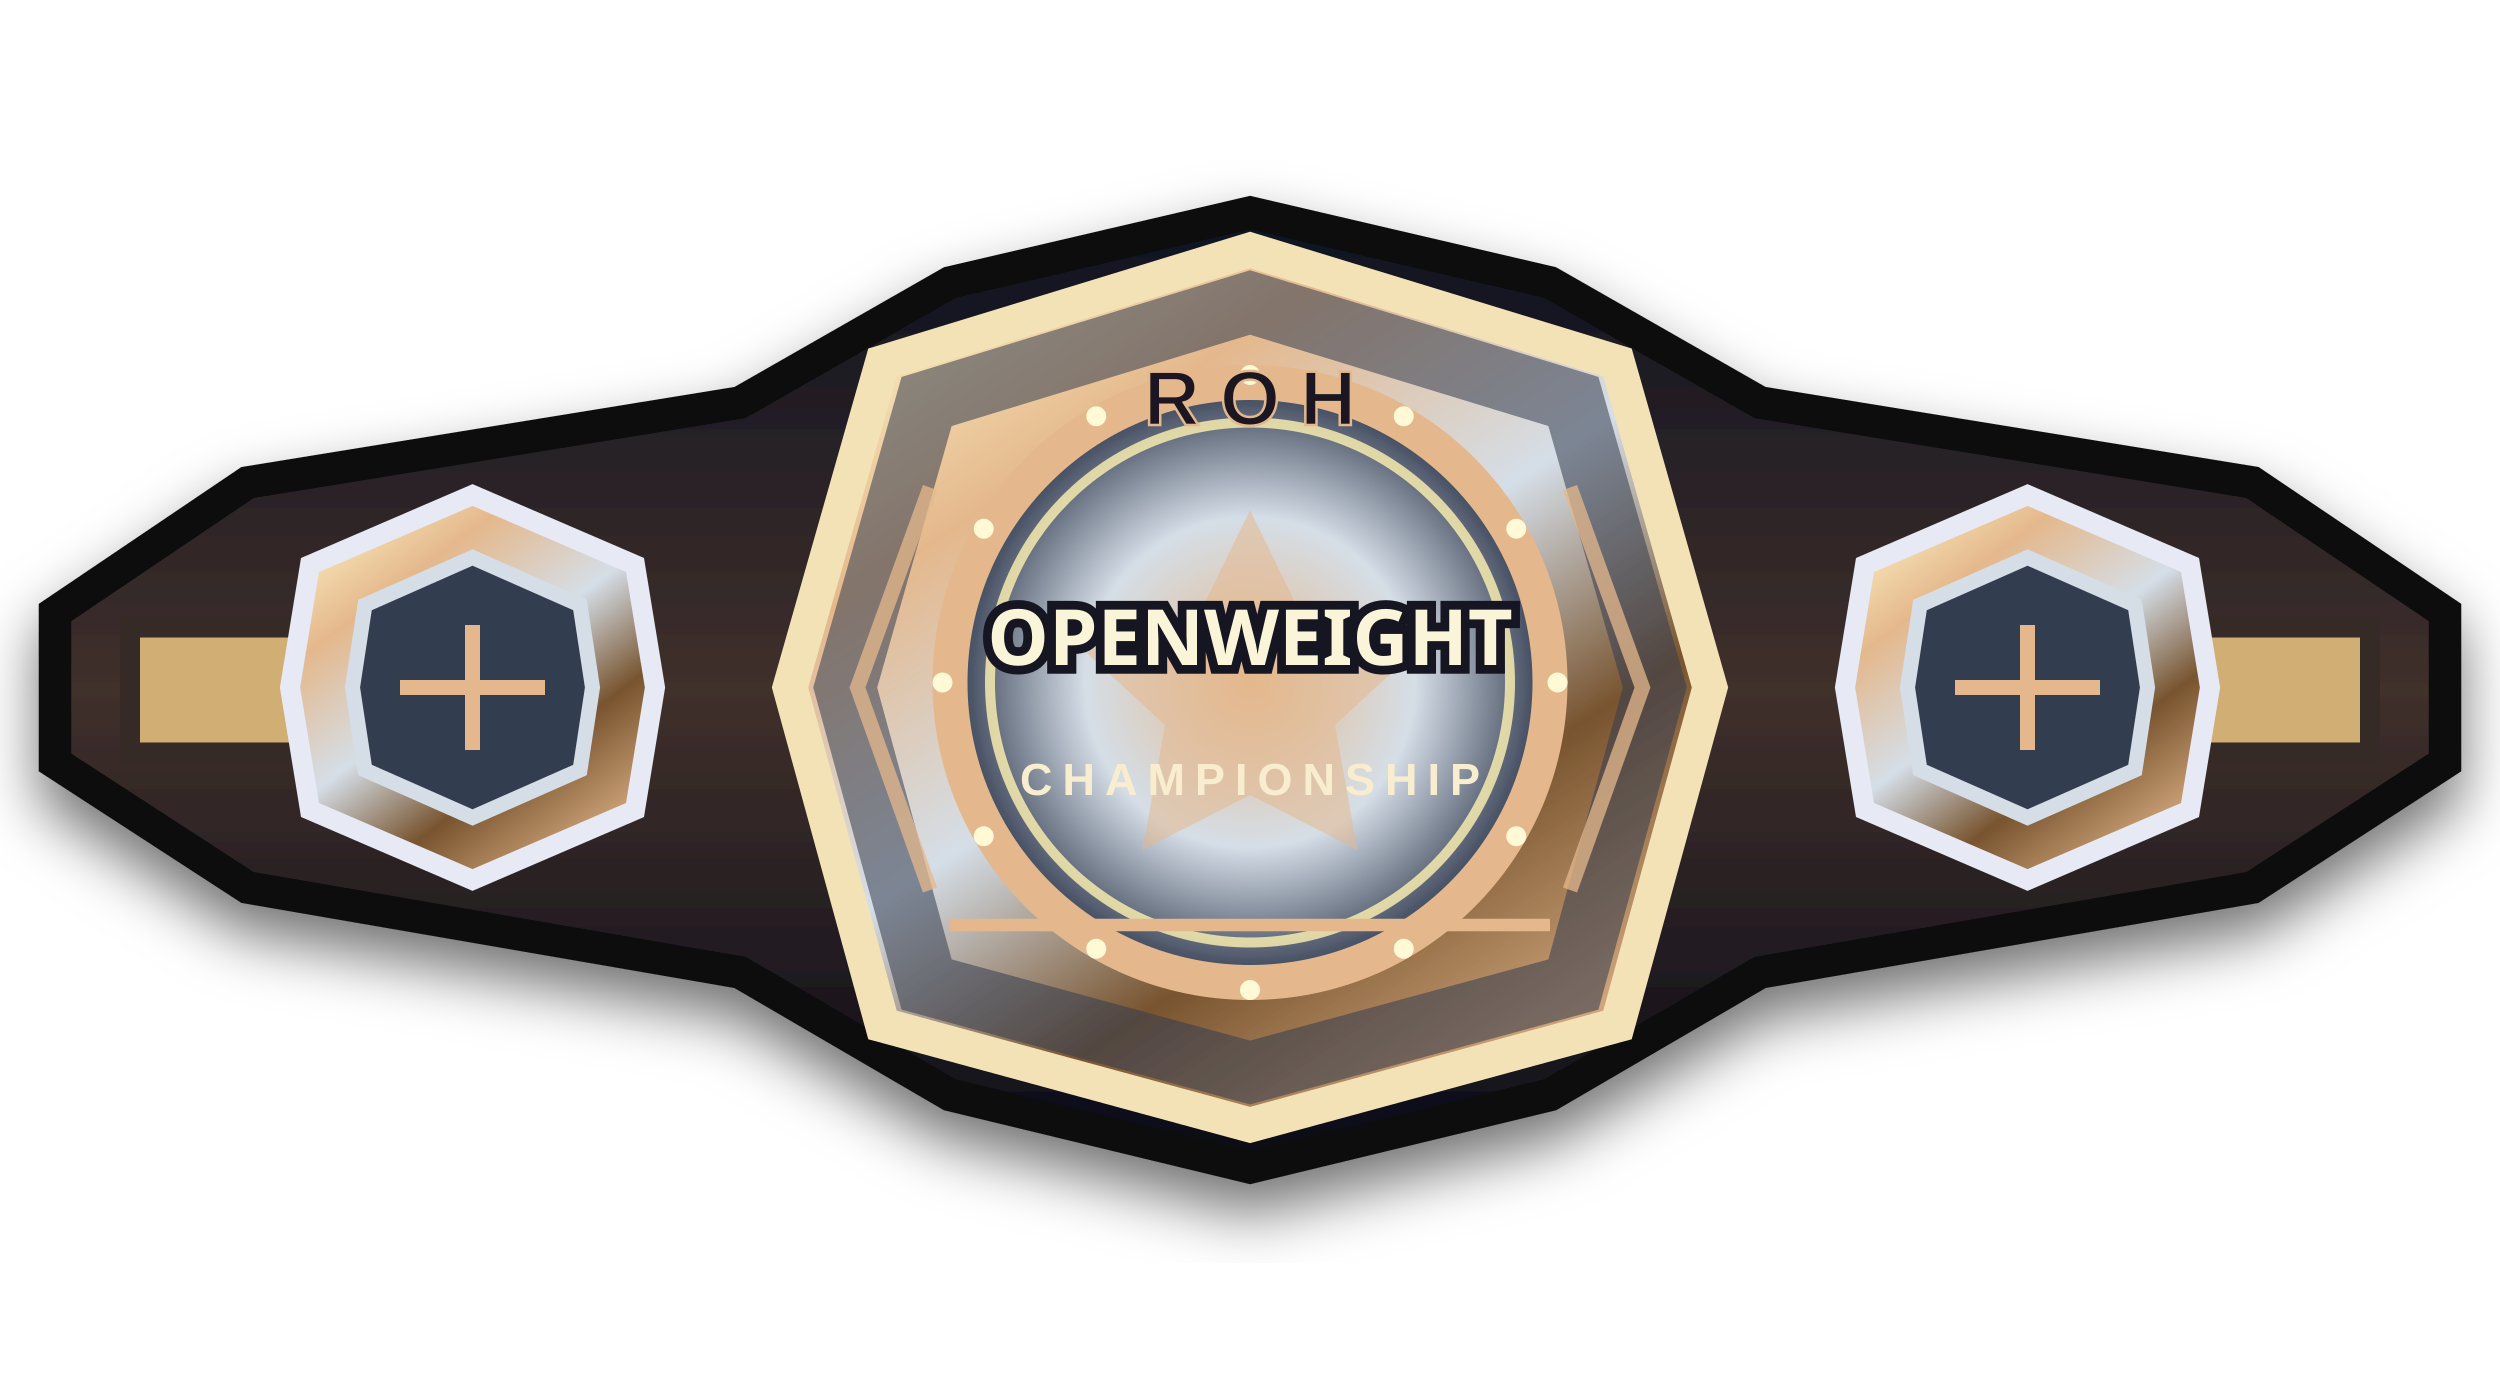
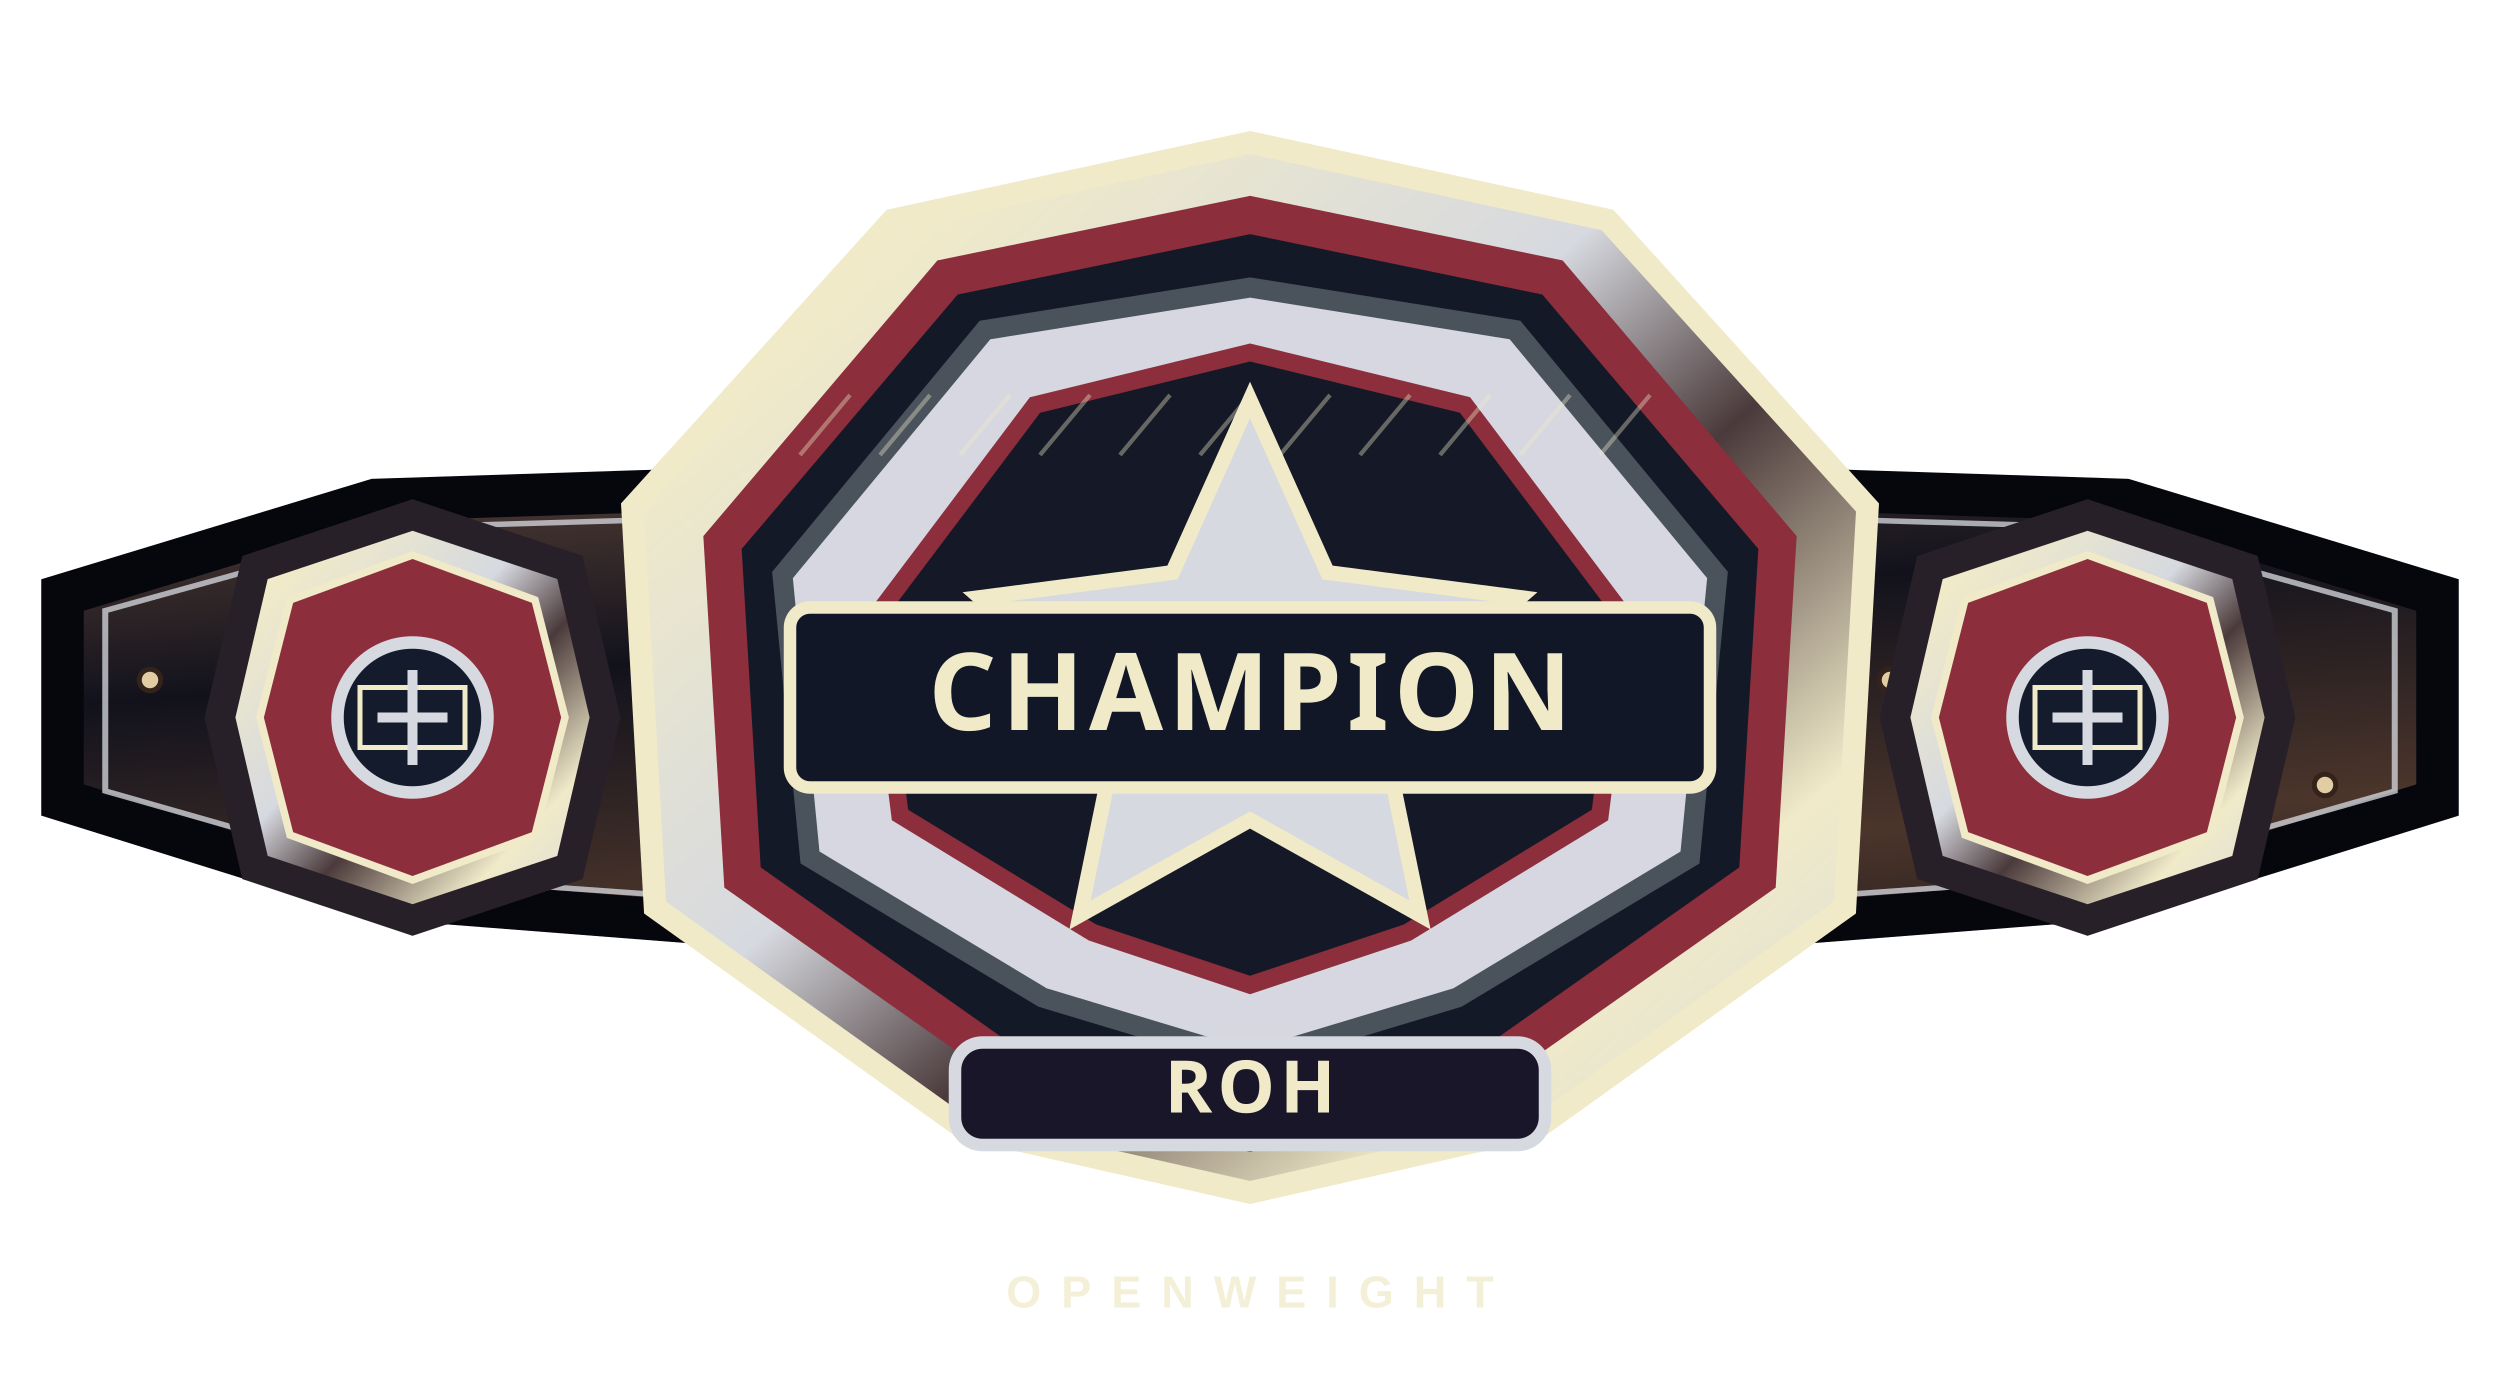
- <svg xmlns="http://www.w3.org/2000/svg" viewBox="0 0 1000 550" width="1000" height="550" role="img" aria-label="ROH OPENWEIGHT championship belt art">
+ <svg xmlns="http://www.w3.org/2000/svg" width="1000" height="550" viewBox="0 0 1000 550" role="img" aria-label="ROH DIVISION CHAMPIONSHIP illustration">
  <defs>
-     <linearGradient id="leather" x1="0" y1="0" x2="0" y2="1">
-       <stop stop-color="#0d1220" />
-       <stop offset=".5" stop-color="#40302b" />
-       <stop offset="1" stop-color="#090c18" />
+     <linearGradient id="leather" x1="0" x2=".2" y1="0" y2="1">
+       <stop stop-color="#151323" />
+       <stop offset=".25" stop-color="#4b3832" />
+       <stop offset=".46" stop-color="#12121c" />
+       <stop offset=".75" stop-color="#4b352b" />
+       <stop offset="1" stop-color="#111017" />
    </linearGradient>
-     <linearGradient id="gold" x1=".1" y1="0" x2=".8" y2="1">
-       <stop stop-color="#fff7c9" />
-       <stop offset=".25" stop-color="#e4b88c" />
-       <stop offset=".5" stop-color="#d5dee7" />
-       <stop offset=".72" stop-color="#78542f" />
-       <stop offset="1" stop-color="#e4b88c" />
+     <linearGradient id="metal" x1="0" x2="1" y1="0" y2="1">
+       <stop stop-color="#fbf5df" />
+       <stop offset=".16" stop-color="#f0eac9" />
+       <stop offset=".43" stop-color="#d6d9df" />
+       <stop offset=".58" stop-color="#4b3a3b" />
+       <stop offset=".79" stop-color="#f0eac9" />
+       <stop offset="1" stop-color="#d6d9df" />
    </linearGradient>
-     <radialGradient id="face">
-       <stop stop-color="#e4b88c" />
-       <stop offset=".55" stop-color="#d5dee7" />
-       <stop offset="1" stop-color="#333c50" />
+     <radialGradient id="plate">
+       <stop stop-color="#f0eac9" />
+       <stop offset=".4" stop-color="#d6d9df" />
+       <stop offset=".78" stop-color="#8c2e3c" />
+       <stop offset="1" stop-color="#252436" />
    </radialGradient>
-     <filter id="shadow">
-       <feDropShadow dx="0" dy="12" stdDeviation="12" flood-opacity=".55" />
-     </filter>
  </defs>
-   <g filter="url(#shadow)">
-     <path d="M22 245 99 193 296 161 380 113 500 85 620 113 704 161 901 193 978 245 978 305 901 355 704 389 620 438 500 467 380 438 296 389 99 355 22 305Z" fill="url(#leather)" stroke="#07090c" stroke-width="13" />
-     <path d="M52 251h92v50H52zM856 251h92v50h-92z" fill="#d1ae73" stroke="#342b25" stroke-width="8" />
-     <g transform="translate(189 275)">
-       <path d="M0-77L65 -49 73 0 65 49 0 77 -65 49 -73 0 -65 -49Z" fill="url(#gold)" stroke="#e7e9f4" stroke-width="8" />
-       <path d="M0 -52L43 -33 48 0 43 33 0 52 -43 33 -48 0 -43 -33Z" fill="#333c50" stroke="#d5dee7" stroke-width="6" />
-       <path d="M-29 0H29M0-25V25" stroke="#e4b88c" stroke-width="6" />
-     </g>
-     <g transform="translate(811 275)">
-       <path d="M0-77L65 -49 73 0 65 49 0 77 -65 49 -73 0 -65 -49Z" fill="url(#gold)" stroke="#e7e9f4" stroke-width="8" />
-       <path d="M0 -52L43 -33 48 0 43 33 0 52 -43 33 -48 0 -43 -33Z" fill="#333c50" stroke="#d5dee7" stroke-width="6" />
-       <path d="M-29 0H29M0-25V25" stroke="#e4b88c" stroke-width="6" />
-     </g>
-     <path d="M500 100L647 145 684 275 647 410 500 450 353 410 316 275 353 145Z" fill="url(#gold)" stroke="#f4e2b7" stroke-width="14" />
-     <path d="M500 100L647 145 684 275 647 410 500 450 353 410 316 275 353 145Z" fill="none" stroke="#333c50" stroke-width="28" opacity=".55" transform="translate(500 275) scale(.88) translate(-500 -275)" />
-     <circle cx="500" cy="273" r="120" fill="url(#face)" stroke="#e4b88c" stroke-width="14" />
-     <circle cx="500" cy="273" r="104" fill="none" stroke="#fff3b2" stroke-width="4" opacity=".8" />
-     <circle cx="623.0" cy="273.0" r="4" fill="#fff9d6" />
-     <circle cx="606.5" cy="334.5" r="4" fill="#fff9d6" />
-     <circle cx="561.5" cy="379.5" r="4" fill="#fff9d6" />
-     <circle cx="500.0" cy="396.0" r="4" fill="#fff9d6" />
-     <circle cx="438.5" cy="379.5" r="4" fill="#fff9d6" />
-     <circle cx="393.5" cy="334.5" r="4" fill="#fff9d6" />
-     <circle cx="377.0" cy="273.0" r="4" fill="#fff9d6" />
-     <circle cx="393.5" cy="211.5" r="4" fill="#fff9d6" />
-     <circle cx="438.5" cy="166.5" r="4" fill="#fff9d6" />
-     <circle cx="500.0" cy="150.0" r="4" fill="#fff9d6" />
-     <circle cx="561.5" cy="166.5" r="4" fill="#fff9d6" />
-     <circle cx="606.5" cy="211.5" r="4" fill="#fff9d6" />
-     <path d="M500 204l22 45 49 7 -37 34 9 50 -43 -22 -43 22 9 -50 -37 -34 49 -7Z" fill="#e4b88c" opacity="0.53" />
-     <text x="500" y="170" text-anchor="middle" font-family="Arial,sans-serif" font-size="31" font-weight="900" letter-spacing="8" fill="#1c1820" stroke="#e4b88c" stroke-width="1">ROH</text>
-     <text x="500" y="266" text-anchor="middle" textLength="232" lengthAdjust="spacingAndGlyphs" font-family="Impact,'Arial Black',sans-serif" font-size="31" font-weight="1000" fill="#faf5d8" stroke="#191622" stroke-width="7" paint-order="stroke">OPENWEIGHT</text>
-     <text x="500" y="318" text-anchor="middle" font-family="Arial,sans-serif" font-size="18" font-weight="900" letter-spacing="4" fill="#f8edcf">CHAMPIONSHIP</text>
-     <path d="M380 370h240" stroke="#e4b88c" stroke-width="5" />
-     <path d="M372 195l-29 80 29 81M628 195l29 80 -29 81" fill="none" stroke="#e4b88c" stroke-width="6" opacity=".75" />
+   <path d="M25 238 150 200 304 195 391 133 500 118 609 133 696 195 850 200 975 238 975 320 850 359 696 371 609 449 500 460 391 449 304 371 150 359 25 320Z" fill="url(#leather)" stroke="#05070d" stroke-width="17" />
+   <path d="M25 238 150 200 304 195 391 133 500 118 609 133 696 195 850 200 975 238 975 320 850 359 696 371 609 449 500 460 391 449 304 371 150 359 25 320Z" fill="none" stroke="#d6d9df" stroke-width="2.5" opacity=".76" transform="translate(500 290) scale(.964 .88) translate(-500 -290)" />
+   <circle cx="60" cy="272" r="4.3" fill="#e2cca3" stroke="#33231a" stroke-width="2" />
+   <circle cx="118" cy="314" r="4.3" fill="#e2cca3" stroke="#33231a" stroke-width="2" />
+   <circle cx="176" cy="272" r="4.3" fill="#e2cca3" stroke="#33231a" stroke-width="2" />
+   <circle cx="234" cy="314" r="4.3" fill="#e2cca3" stroke="#33231a" stroke-width="2" />
+   <circle cx="292" cy="272" r="4.3" fill="#e2cca3" stroke="#33231a" stroke-width="2" />
+   <circle cx="350" cy="314" r="4.3" fill="#e2cca3" stroke="#33231a" stroke-width="2" />
+   <circle cx="408" cy="272" r="4.3" fill="#e2cca3" stroke="#33231a" stroke-width="2" />
+   <circle cx="466" cy="314" r="4.3" fill="#e2cca3" stroke="#33231a" stroke-width="2" />
+   <circle cx="524" cy="272" r="4.3" fill="#e2cca3" stroke="#33231a" stroke-width="2" />
+   <circle cx="582" cy="314" r="4.3" fill="#e2cca3" stroke="#33231a" stroke-width="2" />
+   <circle cx="640" cy="272" r="4.3" fill="#e2cca3" stroke="#33231a" stroke-width="2" />
+   <circle cx="698" cy="314" r="4.3" fill="#e2cca3" stroke="#33231a" stroke-width="2" />
+   <circle cx="756" cy="272" r="4.3" fill="#e2cca3" stroke="#33231a" stroke-width="2" />
+   <circle cx="814" cy="314" r="4.3" fill="#e2cca3" stroke="#33231a" stroke-width="2" />
+   <circle cx="872" cy="272" r="4.3" fill="#e2cca3" stroke="#33231a" stroke-width="2" />
+   <circle cx="930" cy="314" r="4.3" fill="#e2cca3" stroke="#33231a" stroke-width="2" />
+   <g transform="translate(165 287)">
+     <path d="M0 -81 63 -60 77 0 63 60 0 81 -63 60 -77 0 -63 -60Z" fill="url(#metal)" stroke="#272028" stroke-width="12" />
+     <path d="M0 -65 49 -47 61 0 49 47 0 65 -49 47 -61 0 -49 -47Z" fill="#8c2e3c" stroke="#f0eac9" stroke-width="3" />
+     <circle r="30" fill="#141b2c" stroke="#d6d9df" stroke-width="5" />
+     <path d="M-21 -12H21V12H-21Z" fill="none" stroke="#f0eac9" stroke-width="2" />
+     <path d="M0 -19V19M-14 0H14" stroke="#d6d9df" stroke-width="4" />
  </g>
+   <g transform="translate(835 287)">
+     <path d="M0 -81 63 -60 77 0 63 60 0 81 -63 60 -77 0 -63 -60Z" fill="url(#metal)" stroke="#272028" stroke-width="12" />
+     <path d="M0 -65 49 -47 61 0 49 47 0 65 -49 47 -61 0 -49 -47Z" fill="#8c2e3c" stroke="#f0eac9" stroke-width="3" />
+     <circle r="30" fill="#141b2c" stroke="#d6d9df" stroke-width="5" />
+     <path d="M-21 -12H21V12H-21Z" fill="none" stroke="#f0eac9" stroke-width="2" />
+     <path d="M0 -19V19M-14 0H14" stroke="#d6d9df" stroke-width="4" />
+   </g>
+   <path d="M500 57 643 88 747 203 738 363 615 451 500 477 385 451 262 363 253 203 357 88Z" fill="url(#metal)" stroke="#f0eac9" stroke-width="9" />
+   <path d="M500 86 621 111 711 217 703 351 598 425 500 453 402 425 297 351 289 217 379 111Z" fill="#141928" stroke="#8c2e3c" stroke-width="15" />
+   <path d="M500 115 606 132 687 230 676 343 583 399 500 424 417 399 324 343 313 230 394 132Z" fill="#d6d7e0" stroke="#4a525c" stroke-width="8" />
+   <path d="M500 141 586 162 650 247 640 326 563 373 500 394 437 373 360 326 350 247 414 162Z" fill="#141827" stroke="#8c2e3c" stroke-width="7" />
+   <path d="M500 160l31 69 77 10 -56 49 16 78 -68 -38 -68 38 16 -78 -56 -49 77 -10Z" fill="#d6d9df" stroke="#f0eac9" stroke-width="6" />
+   <path d="M345 280h310" stroke="#f0eac9" stroke-width="7" />
+   <rect x="316" y="243" width="368" height="72" rx="8" fill="#111726" stroke="#f0eac9" stroke-width="5" />
+   <text x="500" y="292" text-anchor="middle" font-family="Impact,'Arial Black',sans-serif" font-size="43" font-weight="1000" textLength="295" lengthAdjust="spacingAndGlyphs" letter-spacing="2" fill="#f0eac9">CHAMPION</text>
+   <path d="M340 158l-20 24" stroke="#f0eac9" stroke-width="1.7" opacity=".38" />
+   <path d="M372 158l-20 24" stroke="#f0eac9" stroke-width="1.7" opacity=".38" />
+   <path d="M404 158l-20 24" stroke="#f0eac9" stroke-width="1.7" opacity=".38" />
+   <path d="M436 158l-20 24" stroke="#f0eac9" stroke-width="1.7" opacity=".38" />
+   <path d="M468 158l-20 24" stroke="#f0eac9" stroke-width="1.7" opacity=".38" />
+   <path d="M500 158l-20 24" stroke="#f0eac9" stroke-width="1.7" opacity=".38" />
+   <path d="M532 158l-20 24" stroke="#f0eac9" stroke-width="1.7" opacity=".38" />
+   <path d="M564 158l-20 24" stroke="#f0eac9" stroke-width="1.7" opacity=".38" />
+   <path d="M596 158l-20 24" stroke="#f0eac9" stroke-width="1.7" opacity=".38" />
+   <path d="M628 158l-20 24" stroke="#f0eac9" stroke-width="1.7" opacity=".38" />
+   <path d="M660 158l-20 24" stroke="#f0eac9" stroke-width="1.7" opacity=".38" />
+   <rect x="382" y="417" width="236" height="41" rx="11" fill="#181628" stroke="#d6d9df" stroke-width="5" />
+   <text x="500" y="445" text-anchor="middle" font-family="Impact,'Arial Black',sans-serif" font-size="29" textLength="190" lengthAdjust="spacingAndGlyphs" font-weight="1000" letter-spacing="2" fill="#f0eac9">ROH</text>
+   <text x="500" y="523" text-anchor="middle" fill="#f0eac9" opacity=".73" font-family="Arial,sans-serif" font-size="18" letter-spacing="8" font-weight="900">OPENWEIGHT</text>
</svg>
